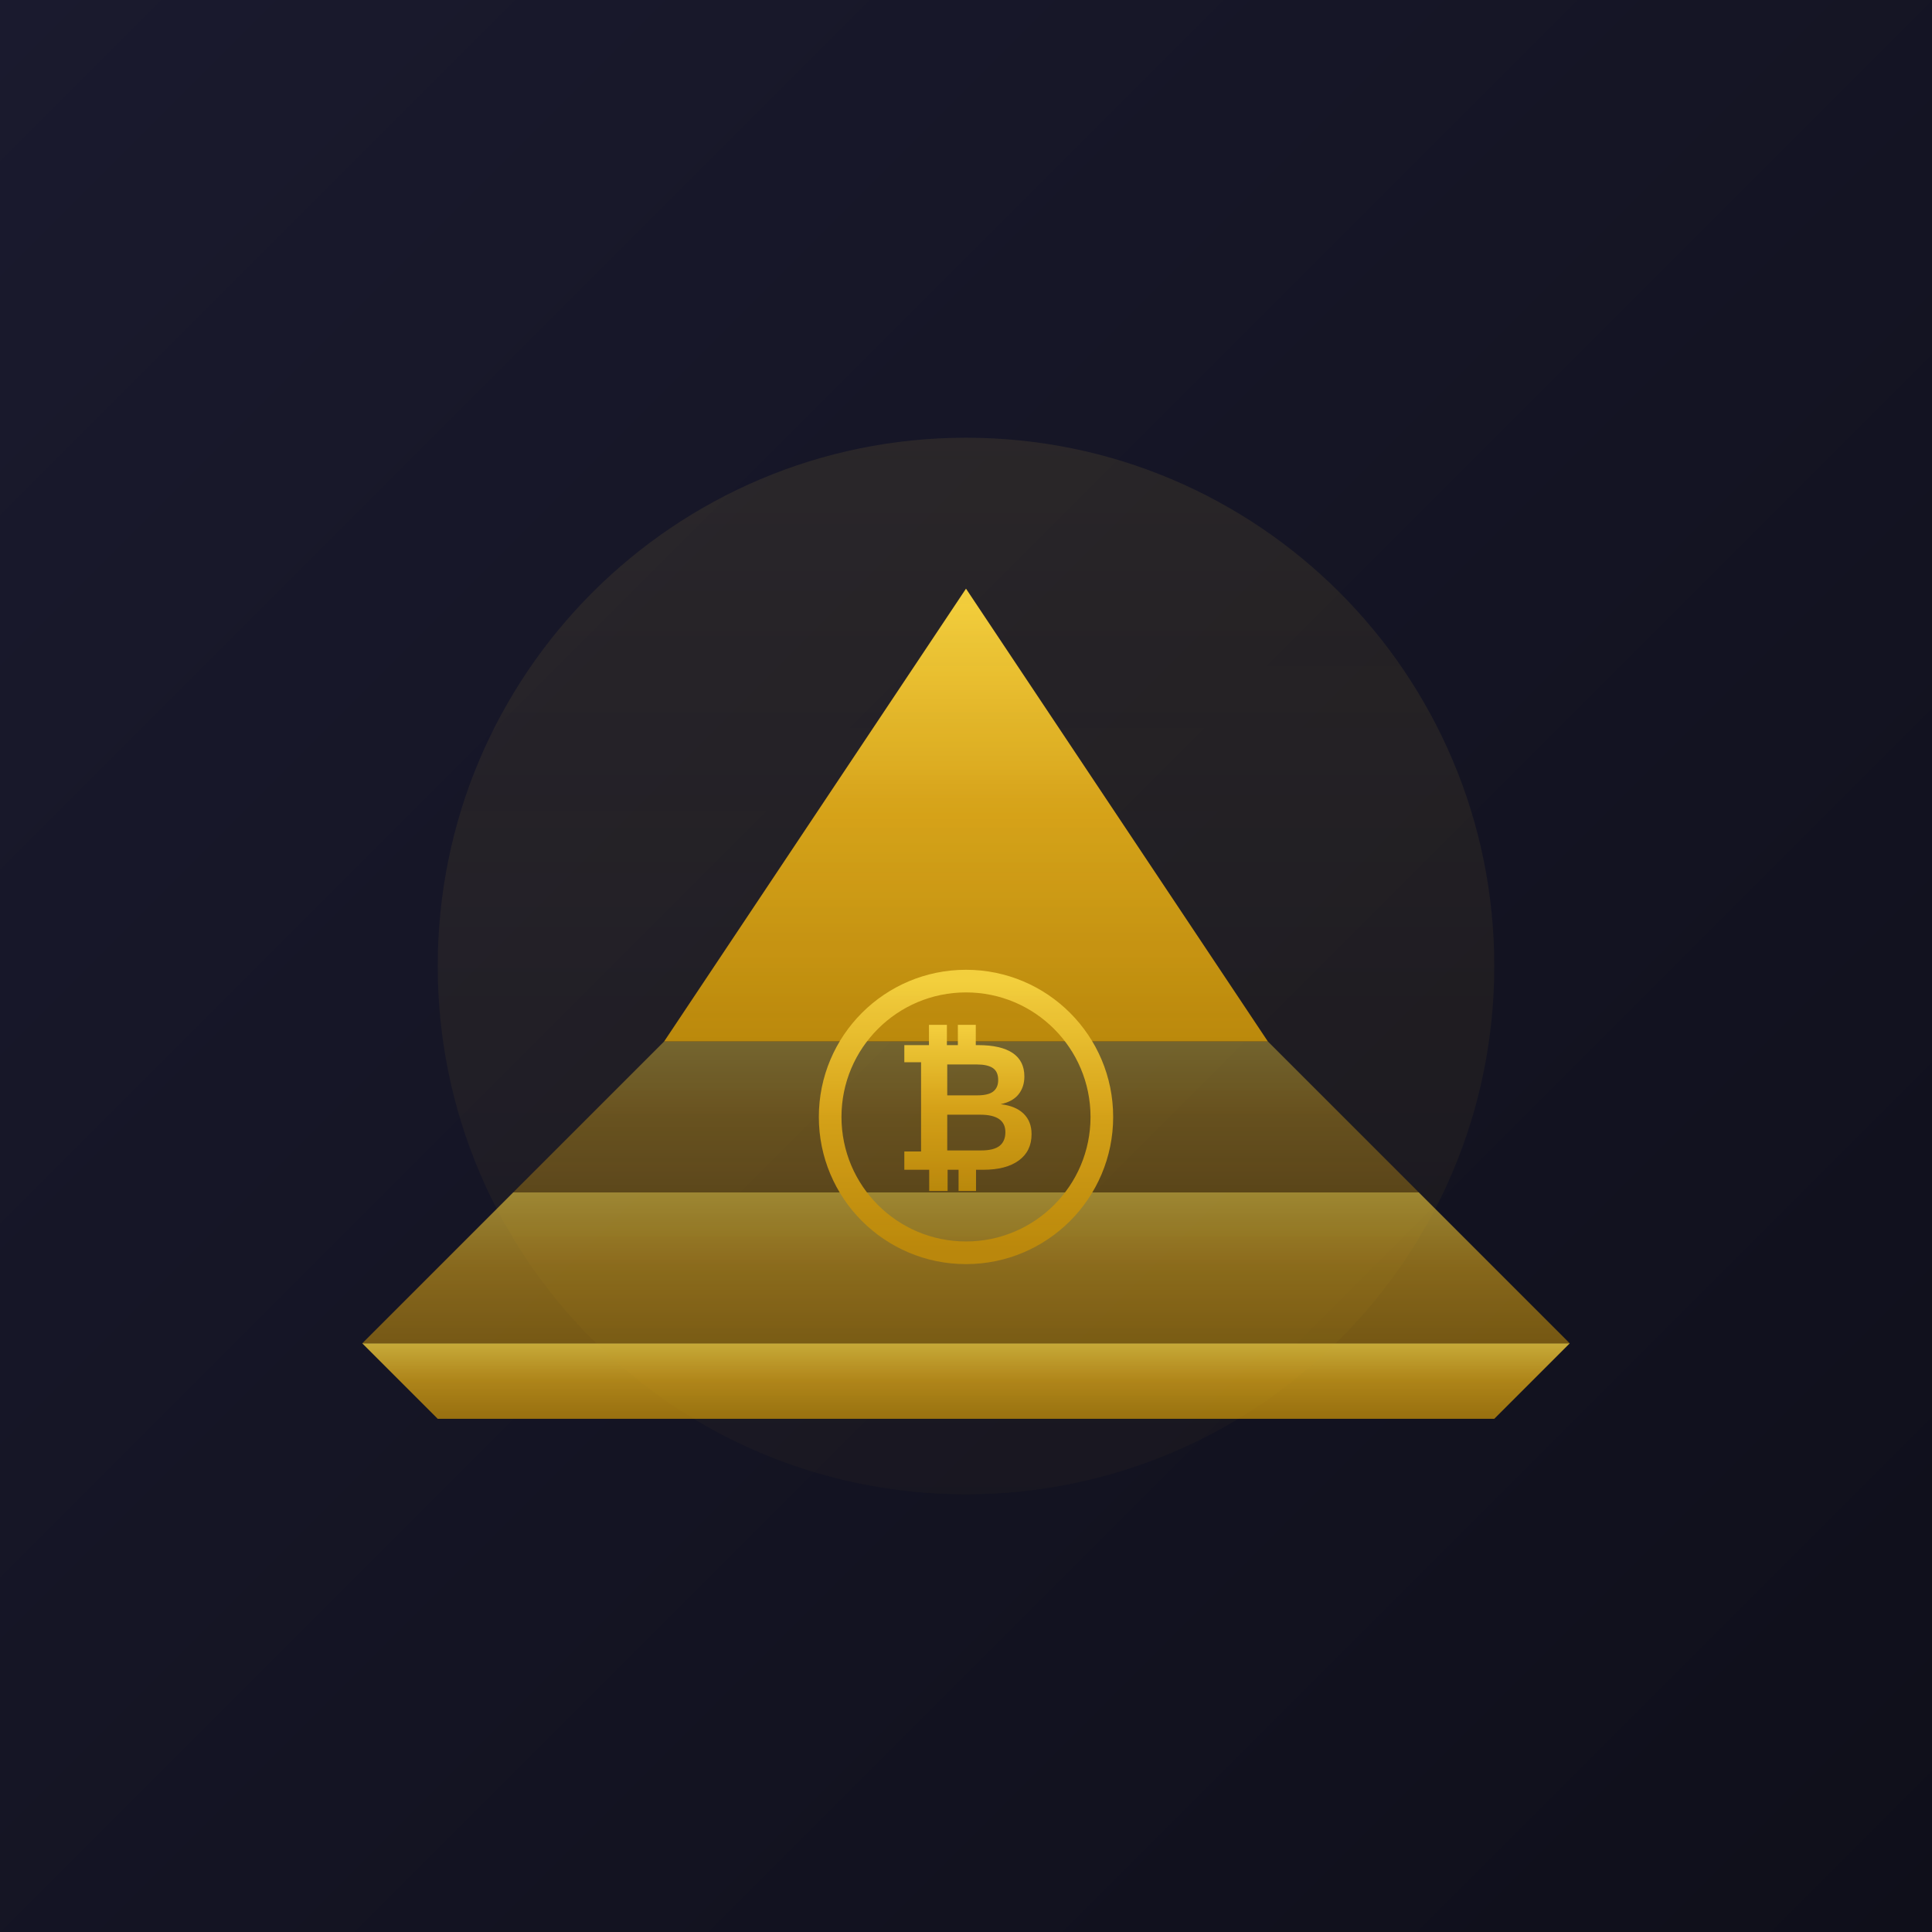
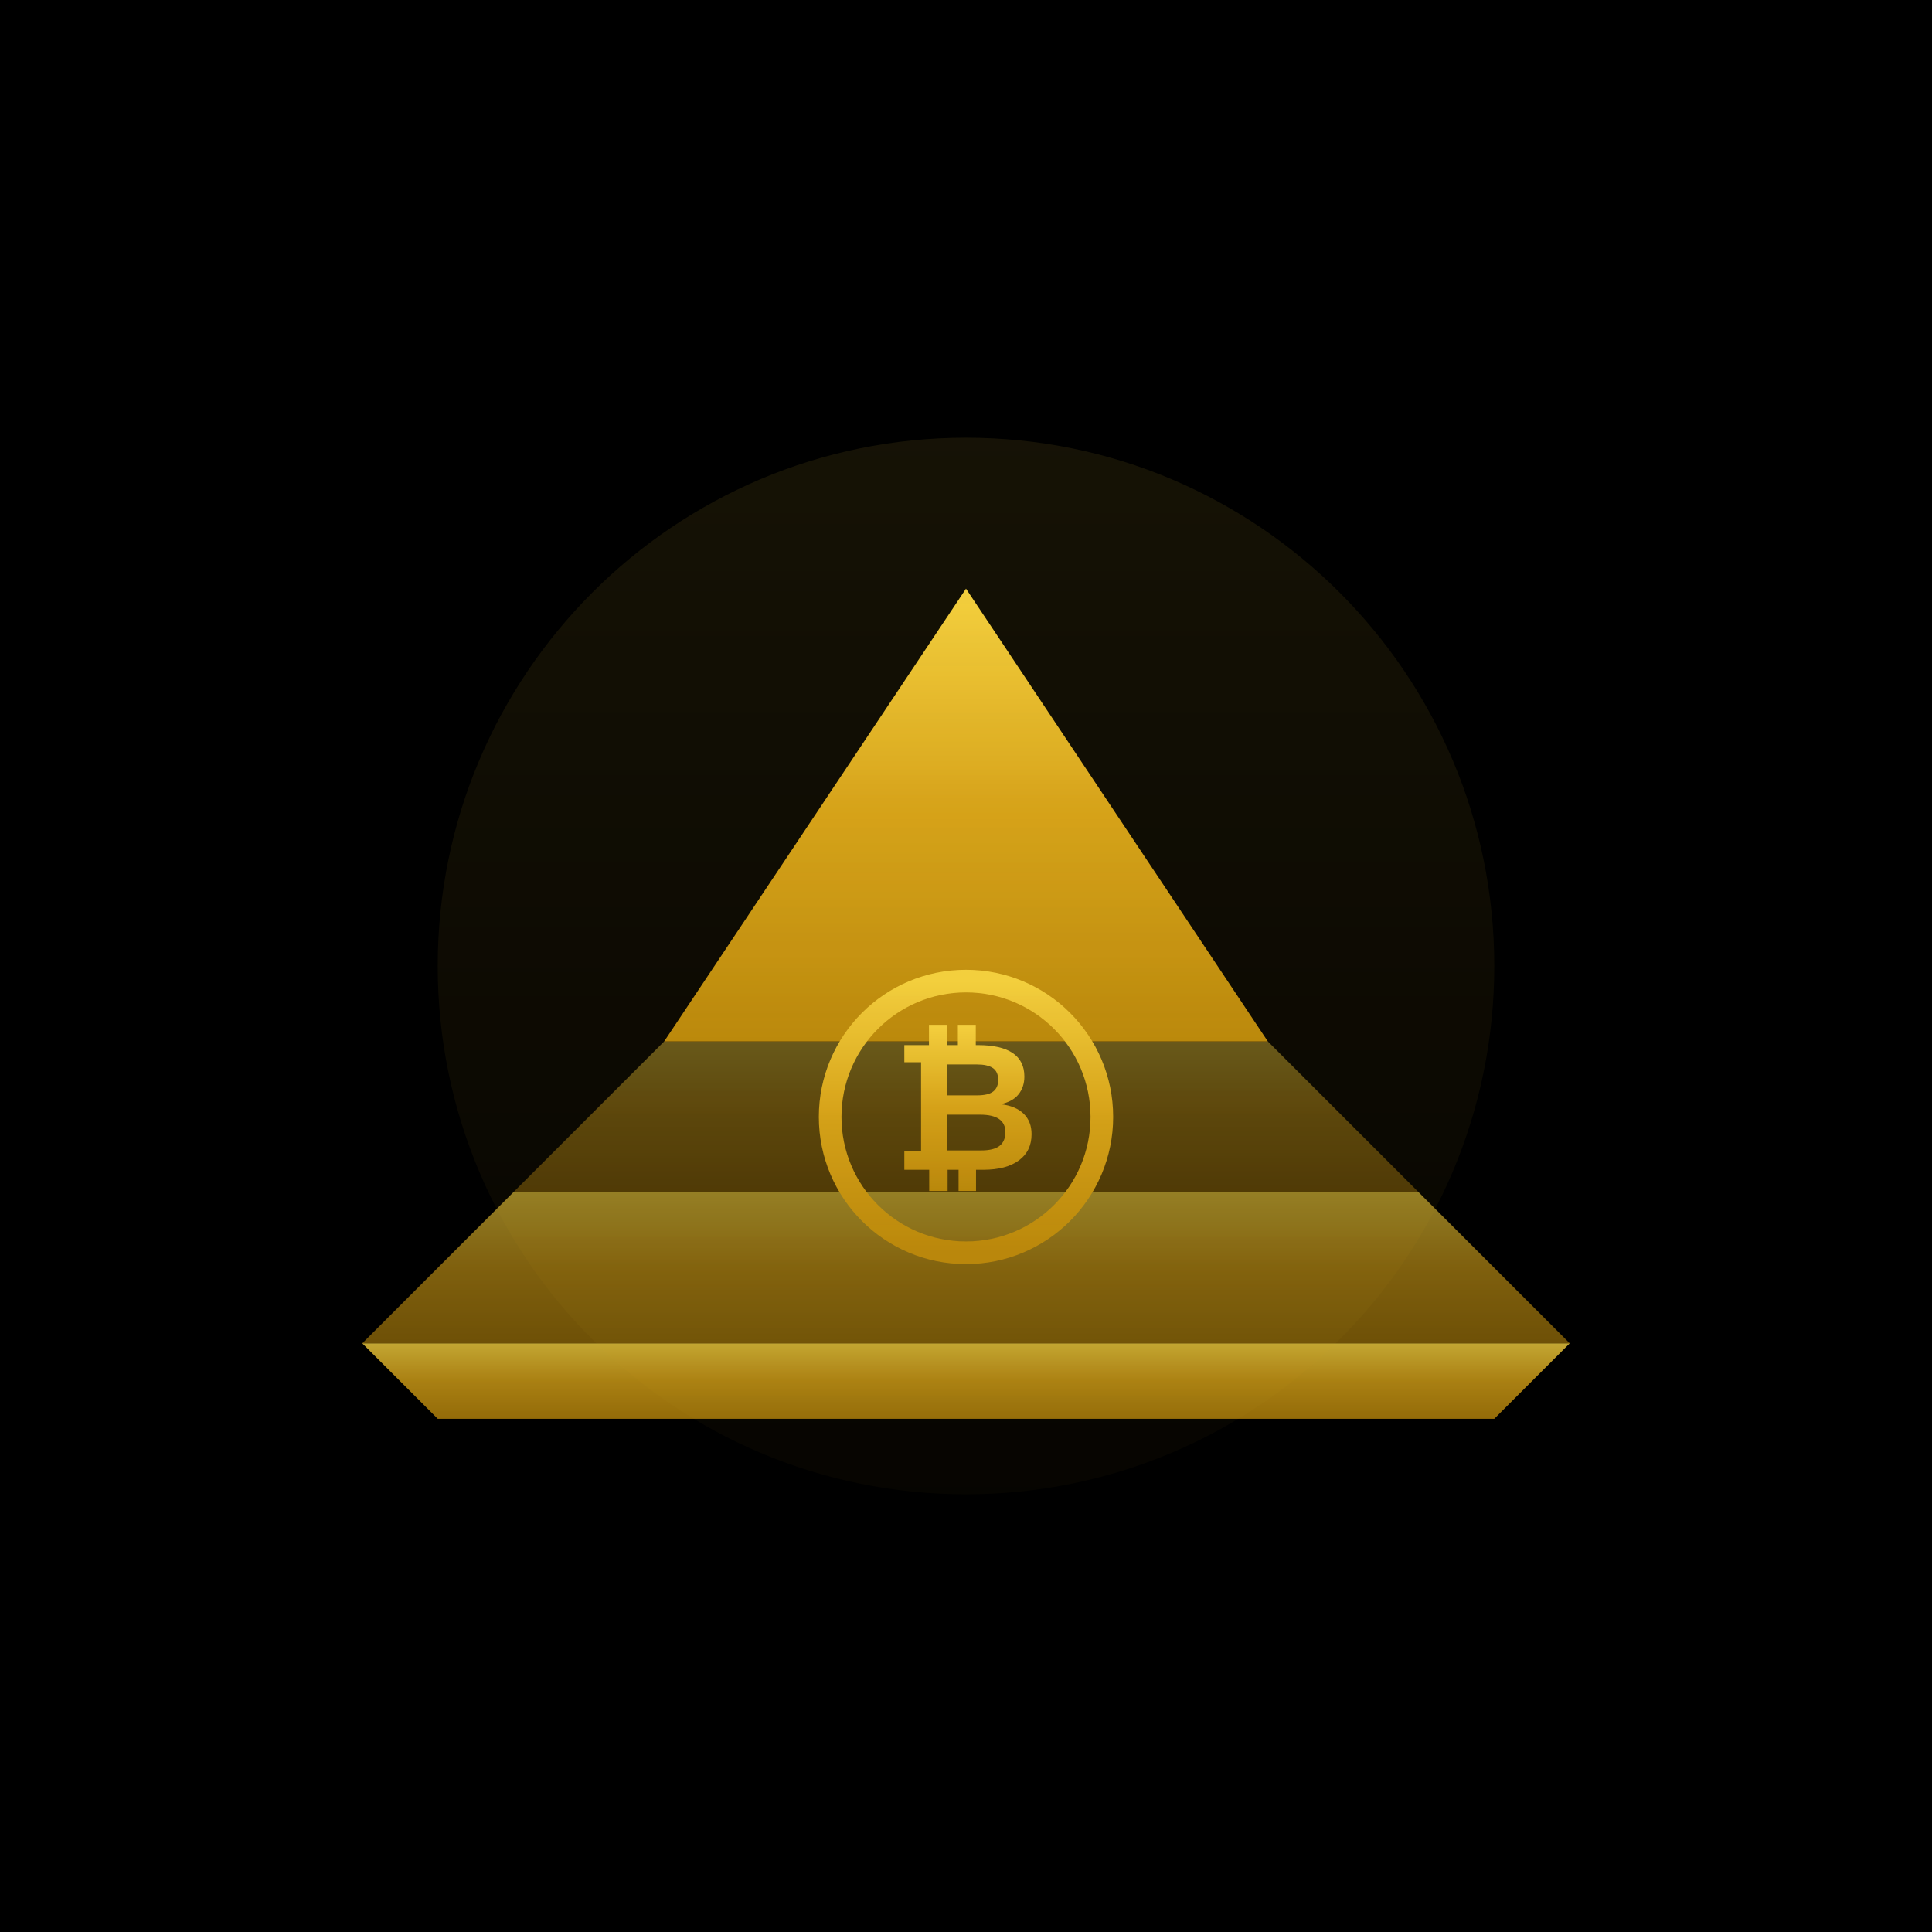
<svg xmlns="http://www.w3.org/2000/svg" viewBox="0 0 256 256" width="256" height="256">
  <defs>
-     <linearGradient id="bgGradient" x1="0%" y1="0%" x2="100%" y2="100%">
-       <stop offset="0%" style="stop-color:#1a1a2e" />
-       <stop offset="100%" style="stop-color:#0f0f1a" />
-     </linearGradient>
    <linearGradient id="goldGradient" x1="0%" y1="0%" x2="0%" y2="100%">
      <stop offset="0%" style="stop-color:#F4D03F" />
      <stop offset="50%" style="stop-color:#D4A017" />
      <stop offset="100%" style="stop-color:#B8860B" />
    </linearGradient>
    <linearGradient id="goldGradientLight" x1="0%" y1="0%" x2="0%" y2="100%">
      <stop offset="0%" style="stop-color:#F4D03F;stop-opacity:0.3" />
      <stop offset="100%" style="stop-color:#D4A017;stop-opacity:0.1" />
    </linearGradient>
  </defs>
-   <rect width="256" height="256" fill="url(#bgGradient)" />
+   <rect width="256" height="256" fill="#000000" />
  <g transform="translate(128, 128)">
    <path d="M-80 50 L80 50 L70 60 L-70 60 Z" fill="url(#goldGradient)" opacity="0.8" />
    <path d="M-60 30 L60 30 L80 50 L-80 50 Z" fill="url(#goldGradient)" opacity="0.6" />
    <path d="M-40 10 L40 10 L60 30 L-60 30 Z" fill="url(#goldGradient)" opacity="0.4" />
    <path d="M0 -50 L-40 10 L40 10 Z" fill="url(#goldGradient)" />
    <circle cx="0" cy="20" r="18" fill="none" stroke="url(#goldGradient)" stroke-width="3" />
    <text x="0" y="27" text-anchor="middle" fill="url(#goldGradient)" font-family="Arial, sans-serif" font-size="24" font-weight="bold">₿</text>
    <line x1="-30" y1="10" x2="-30" y2="50" stroke="url(#goldGradient)" stroke-width="2" opacity="0.5" />
    <line x1="0" y1="10" x2="0" y2="50" stroke="url(#goldGradient)" stroke-width="2" opacity="0.5" />
    <line x1="30" y1="10" x2="30" y2="50" stroke="url(#goldGradient)" stroke-width="2" opacity="0.5" />
    <circle cx="0" cy="0" r="70" fill="url(#goldGradientLight)" opacity="0.3" />
  </g>
</svg>
